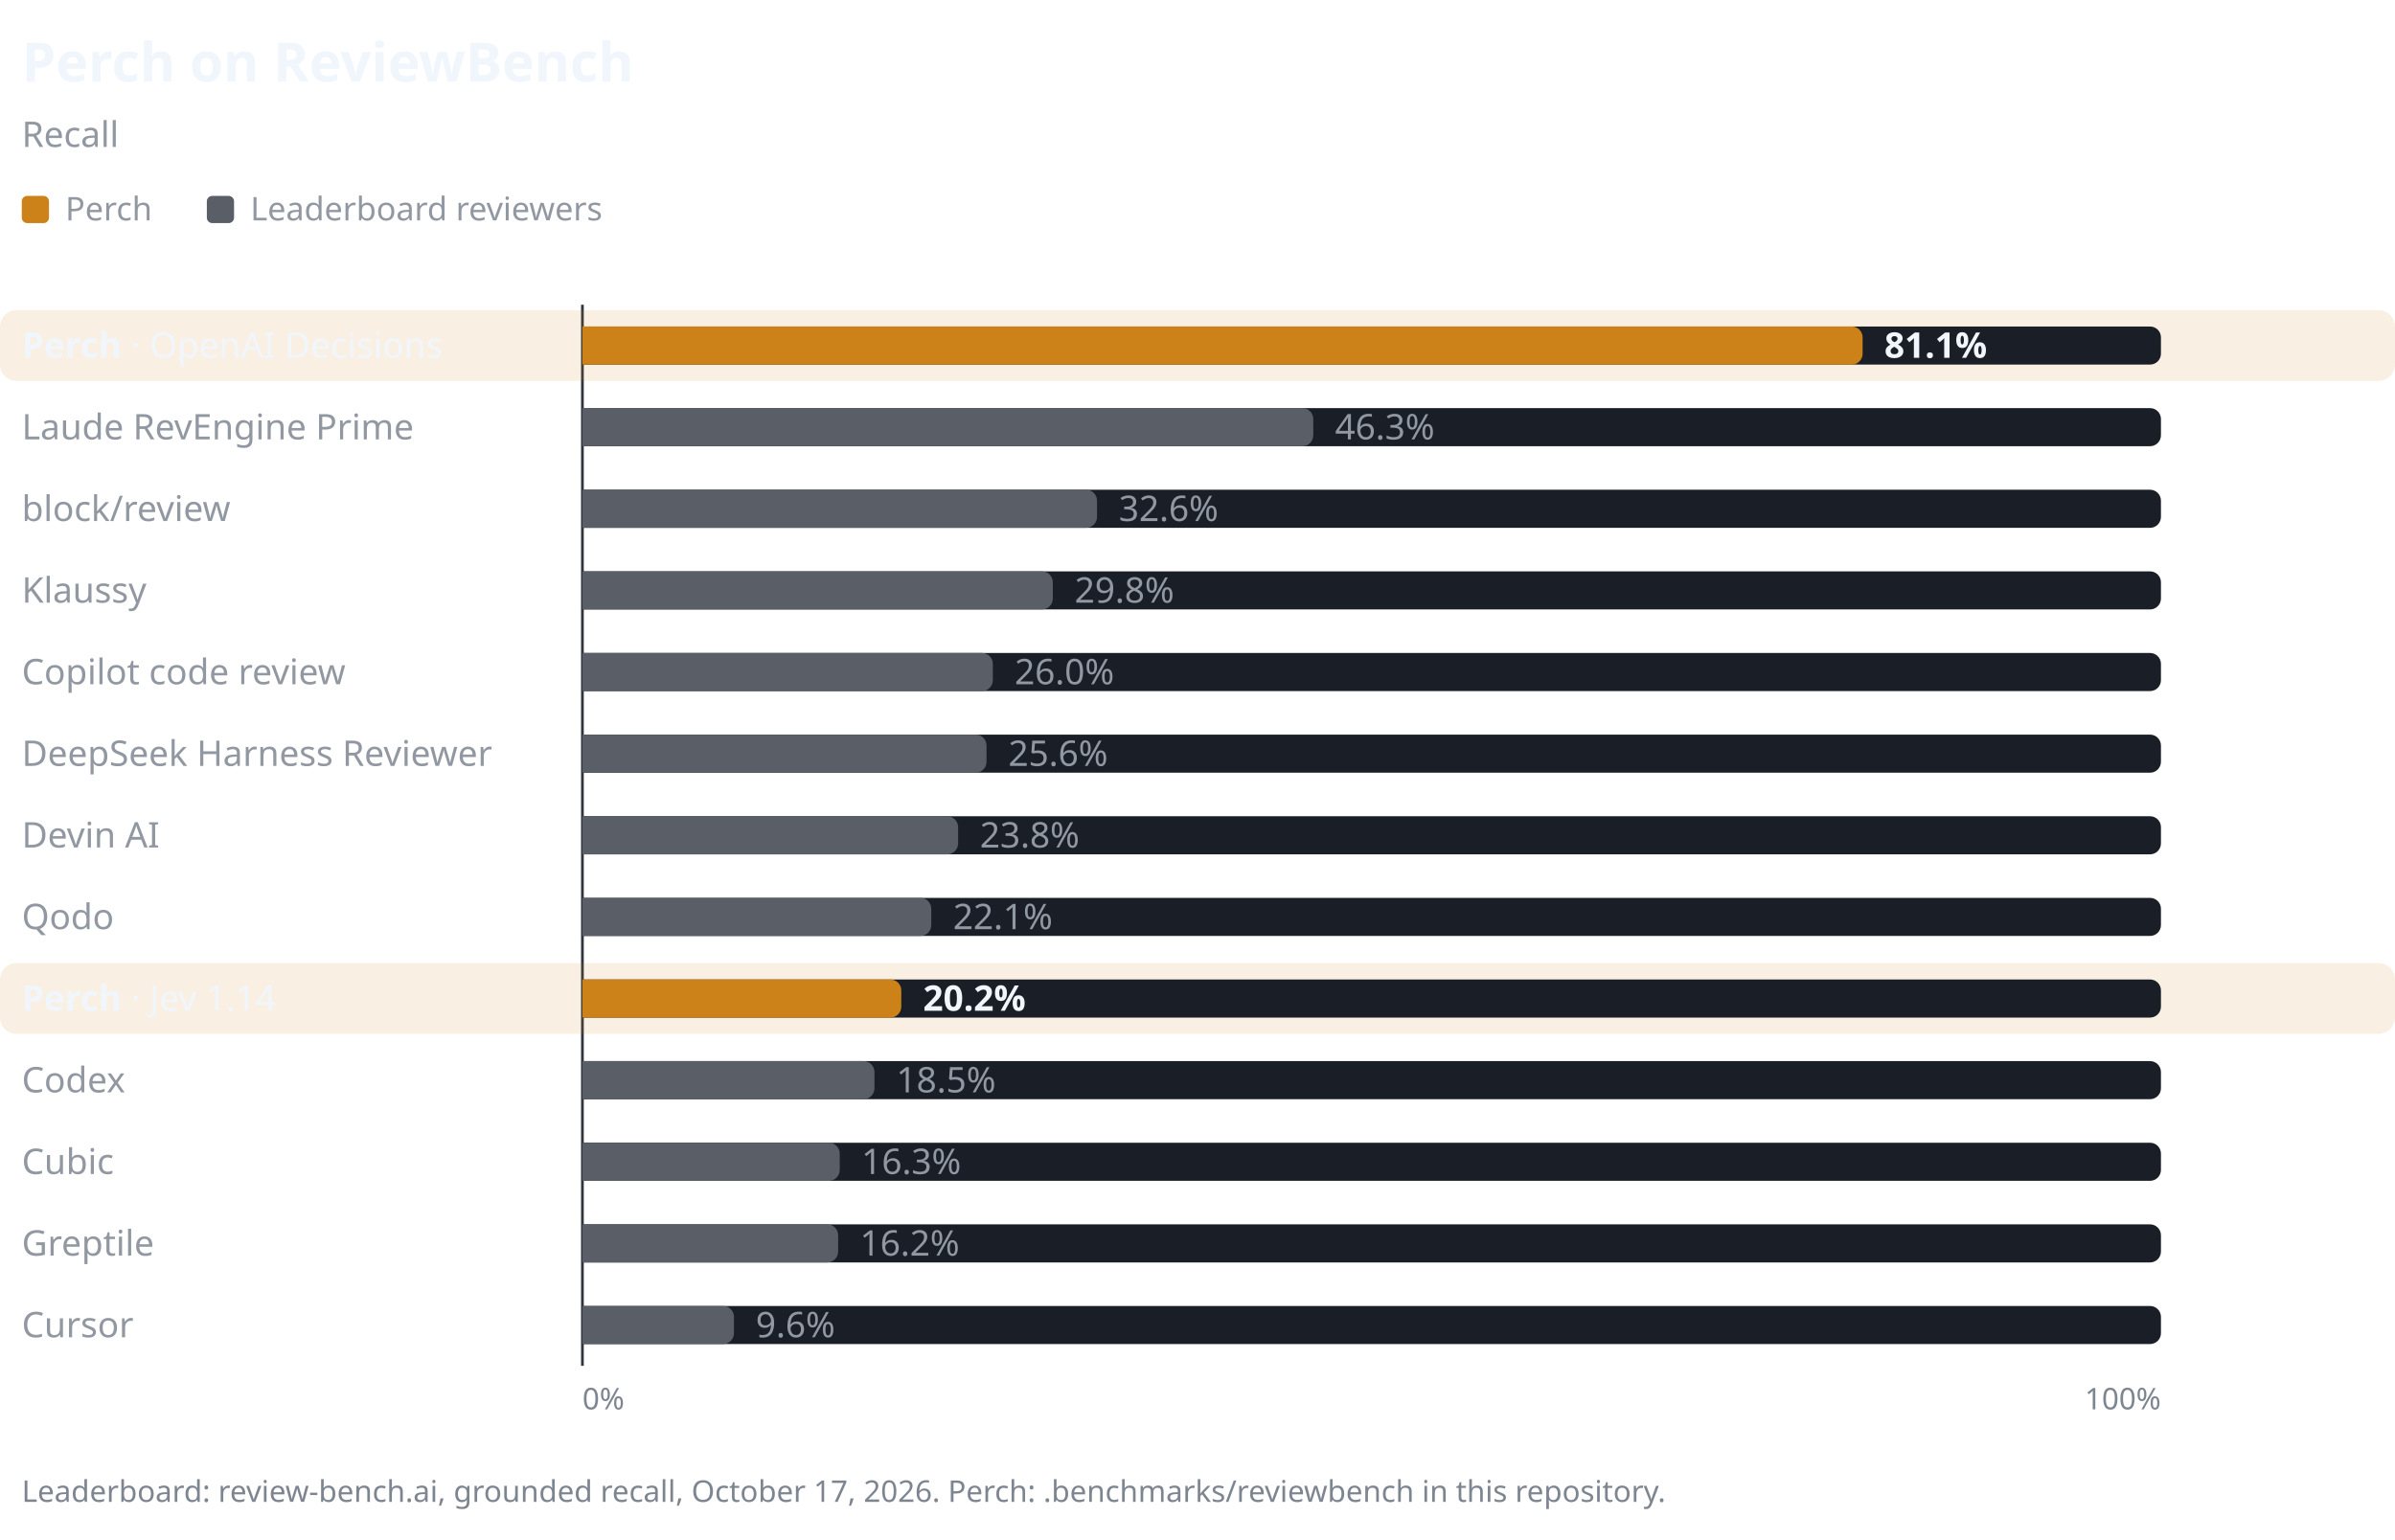
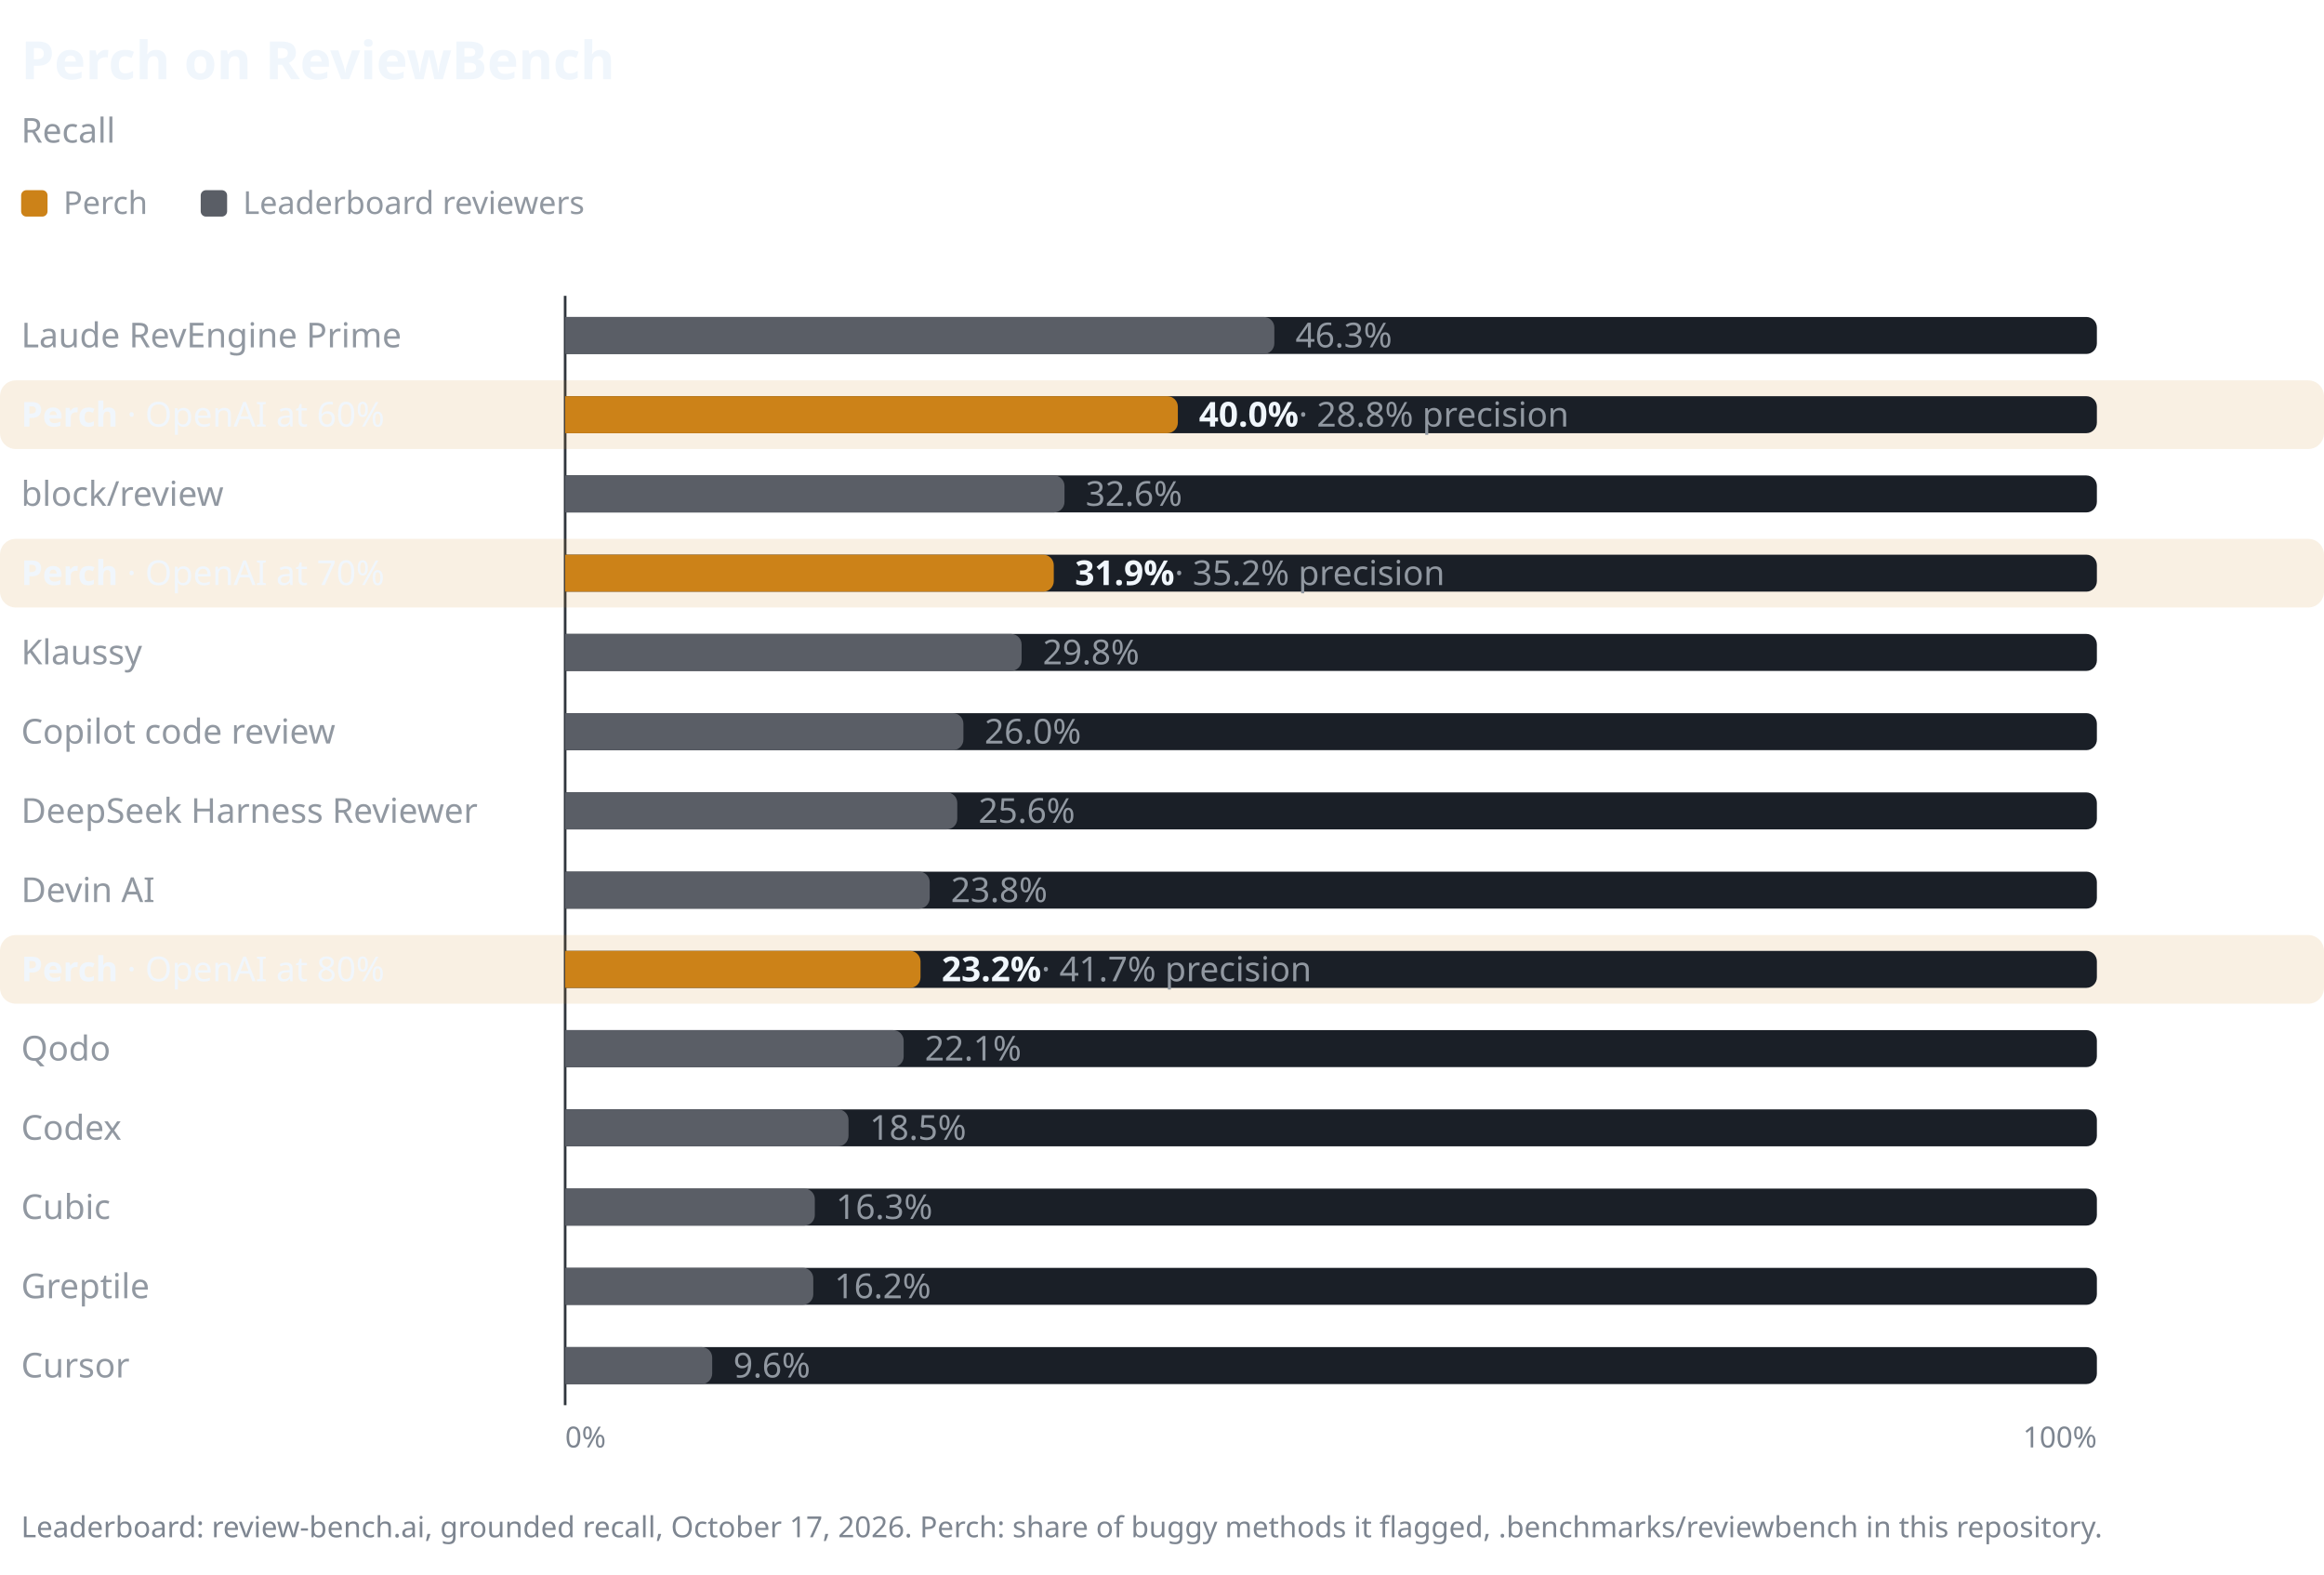
- <svg xmlns="http://www.w3.org/2000/svg" width="880" height="566" viewBox="0 0 880 566" role="img" aria-labelledby="title desc">
+ <svg xmlns="http://www.w3.org/2000/svg" width="880" height="596" viewBox="0 0 880 596" role="img" aria-labelledby="title desc">
  <style>text{font-family:-apple-system, BlinkMacSystemFont, 'Segoe UI', 'Noto Sans', Helvetica, Arial, sans-serif}.n{font-variant-numeric:tabular-nums}</style>
  <text x="8" y="30" font-size="20" font-weight="600" fill="#f0f6fc">Perch on ReviewBench</text>
  <text x="8" y="54" font-size="13" fill="#9198a1">Recall</text>
  <rect x="8" y="72" width="10" height="10" rx="2" fill="#cc8218" />
  <text x="24" y="81" font-size="12" fill="#9198a1">Perch</text>
  <rect x="76" y="72" width="10" height="10" rx="2" fill="#5a5e66" />
  <text x="92" y="81" font-size="12" fill="#9198a1">Leaderboard reviewers</text>
-   <line x1="214" y1="112" x2="214" y2="502" stroke="#30363d" stroke-width="1" />
-   <text class="n" x="214" y="518" font-size="11" fill="#7d8590">0%</text>
-   <text class="n" x="794" y="518" font-size="11" text-anchor="end" fill="#7d8590">100%</text>
-   <rect x="0" y="114" width="880" height="26" rx="6" fill="#cc8218" fill-opacity="0.12" />
-   <text x="8" y="131.5" font-size="13" fill="#f0f6fc">
-     <tspan font-weight="600">Perch</tspan> · OpenAI Decisions</text>
+   <line x1="214" y1="112" x2="214" y2="532" stroke="#30363d" stroke-width="1" />
+   <text class="n" x="214" y="548" font-size="11" fill="#7d8590">0%</text>
+   <text class="n" x="794" y="548" font-size="11" text-anchor="end" fill="#7d8590">100%</text>
+   <text x="8" y="131.5" font-size="13" fill="#9198a1">Laude RevEngine Prime</text>
  <path d="M214,120h576a4,4 0 0 1 4,4v6a4,4 0 0 1 -4,4h-576z" fill="#1a1f27" />
-   <path d="M214,120h466.38a4,4 0 0 1 4,4v6a4,4 0 0 1 -4,4h-466.38z" fill="#cc8218" />
-   <text class="n" x="692.38" y="131.5" font-size="13" font-weight="600" fill="#f0f6fc">81.1%</text>
-   <text x="8" y="161.5" font-size="13" fill="#9198a1">Laude RevEngine Prime</text>
+   <path d="M214,120h264.54a4,4 0 0 1 4,4v6a4,4 0 0 1 -4,4h-264.54z" fill="#5a5e66" />
+   <text class="n" x="490.54" y="131.5" font-size="13" fill="#9198a1">46.3%</text>
+   <rect x="0" y="144" width="880" height="26" rx="6" fill="#cc8218" fill-opacity="0.12" />
+   <text x="8" y="161.5" font-size="13" fill="#f0f6fc">
+     <tspan font-weight="600">Perch</tspan> · OpenAI at 60%</text>
  <path d="M214,150h576a4,4 0 0 1 4,4v6a4,4 0 0 1 -4,4h-576z" fill="#1a1f27" />
-   <path d="M214,150h264.54a4,4 0 0 1 4,4v6a4,4 0 0 1 -4,4h-264.54z" fill="#5a5e66" />
-   <text class="n" x="490.54" y="161.5" font-size="13" fill="#9198a1">46.3%</text>
+   <path d="M214,150h228a4,4 0 0 1 4,4v6a4,4 0 0 1 -4,4h-228z" fill="#cc8218" />
+   <text class="n" x="454" y="161.5" font-size="13" font-weight="600" fill="#f0f6fc">40.0%<tspan font-weight="400" fill="#9198a1"> · 28.8% precision</tspan>
+   </text>
  <text x="8" y="191.5" font-size="13" fill="#9198a1">block/review</text>
  <path d="M214,180h576a4,4 0 0 1 4,4v6a4,4 0 0 1 -4,4h-576z" fill="#1a1f27" />
  <path d="M214,180h185.08a4,4 0 0 1 4,4v6a4,4 0 0 1 -4,4h-185.08z" fill="#5a5e66" />
  <text class="n" x="411.08" y="191.5" font-size="13" fill="#9198a1">32.6%</text>
-   <text x="8" y="221.5" font-size="13" fill="#9198a1">Klaussy</text>
+   <rect x="0" y="204" width="880" height="26" rx="6" fill="#cc8218" fill-opacity="0.12" />
+   <text x="8" y="221.5" font-size="13" fill="#f0f6fc">
+     <tspan font-weight="600">Perch</tspan> · OpenAI at 70%</text>
  <path d="M214,210h576a4,4 0 0 1 4,4v6a4,4 0 0 1 -4,4h-576z" fill="#1a1f27" />
-   <path d="M214,210h168.84a4,4 0 0 1 4,4v6a4,4 0 0 1 -4,4h-168.84z" fill="#5a5e66" />
-   <text class="n" x="394.84" y="221.5" font-size="13" fill="#9198a1">29.8%</text>
-   <text x="8" y="251.5" font-size="13" fill="#9198a1">Copilot code review</text>
+   <path d="M214,210h181.02a4,4 0 0 1 4,4v6a4,4 0 0 1 -4,4h-181.02z" fill="#cc8218" />
+   <text class="n" x="407.02" y="221.5" font-size="13" font-weight="600" fill="#f0f6fc">31.9%<tspan font-weight="400" fill="#9198a1"> · 35.2% precision</tspan>
+   </text>
+   <text x="8" y="251.5" font-size="13" fill="#9198a1">Klaussy</text>
  <path d="M214,240h576a4,4 0 0 1 4,4v6a4,4 0 0 1 -4,4h-576z" fill="#1a1f27" />
-   <path d="M214,240h146.8a4,4 0 0 1 4,4v6a4,4 0 0 1 -4,4h-146.8z" fill="#5a5e66" />
-   <text class="n" x="372.8" y="251.5" font-size="13" fill="#9198a1">26.0%</text>
-   <text x="8" y="281.5" font-size="13" fill="#9198a1">DeepSeek Harness Reviewer</text>
+   <path d="M214,240h168.84a4,4 0 0 1 4,4v6a4,4 0 0 1 -4,4h-168.84z" fill="#5a5e66" />
+   <text class="n" x="394.84" y="251.5" font-size="13" fill="#9198a1">29.8%</text>
+   <text x="8" y="281.5" font-size="13" fill="#9198a1">Copilot code review</text>
  <path d="M214,270h576a4,4 0 0 1 4,4v6a4,4 0 0 1 -4,4h-576z" fill="#1a1f27" />
-   <path d="M214,270h144.48a4,4 0 0 1 4,4v6a4,4 0 0 1 -4,4h-144.48z" fill="#5a5e66" />
-   <text class="n" x="370.48" y="281.5" font-size="13" fill="#9198a1">25.6%</text>
-   <text x="8" y="311.5" font-size="13" fill="#9198a1">Devin AI</text>
+   <path d="M214,270h146.8a4,4 0 0 1 4,4v6a4,4 0 0 1 -4,4h-146.8z" fill="#5a5e66" />
+   <text class="n" x="372.8" y="281.5" font-size="13" fill="#9198a1">26.0%</text>
+   <text x="8" y="311.5" font-size="13" fill="#9198a1">DeepSeek Harness Reviewer</text>
  <path d="M214,300h576a4,4 0 0 1 4,4v6a4,4 0 0 1 -4,4h-576z" fill="#1a1f27" />
-   <path d="M214,300h134.04a4,4 0 0 1 4,4v6a4,4 0 0 1 -4,4h-134.04z" fill="#5a5e66" />
-   <text class="n" x="360.04" y="311.5" font-size="13" fill="#9198a1">23.8%</text>
-   <text x="8" y="341.5" font-size="13" fill="#9198a1">Qodo</text>
+   <path d="M214,300h144.48a4,4 0 0 1 4,4v6a4,4 0 0 1 -4,4h-144.48z" fill="#5a5e66" />
+   <text class="n" x="370.48" y="311.5" font-size="13" fill="#9198a1">25.6%</text>
+   <text x="8" y="341.5" font-size="13" fill="#9198a1">Devin AI</text>
  <path d="M214,330h576a4,4 0 0 1 4,4v6a4,4 0 0 1 -4,4h-576z" fill="#1a1f27" />
-   <path d="M214,330h124.18a4,4 0 0 1 4,4v6a4,4 0 0 1 -4,4h-124.18z" fill="#5a5e66" />
-   <text class="n" x="350.18" y="341.5" font-size="13" fill="#9198a1">22.1%</text>
+   <path d="M214,330h134.04a4,4 0 0 1 4,4v6a4,4 0 0 1 -4,4h-134.04z" fill="#5a5e66" />
+   <text class="n" x="360.04" y="341.5" font-size="13" fill="#9198a1">23.8%</text>
  <rect x="0" y="354" width="880" height="26" rx="6" fill="#cc8218" fill-opacity="0.12" />
  <text x="8" y="371.5" font-size="13" fill="#f0f6fc">
-     <tspan font-weight="600">Perch</tspan> · Jev 1.14</text>
+     <tspan font-weight="600">Perch</tspan> · OpenAI at 80%</text>
  <path d="M214,360h576a4,4 0 0 1 4,4v6a4,4 0 0 1 -4,4h-576z" fill="#1a1f27" />
-   <path d="M214,360h113.16a4,4 0 0 1 4,4v6a4,4 0 0 1 -4,4h-113.16z" fill="#cc8218" />
-   <text class="n" x="339.16" y="371.5" font-size="13" font-weight="600" fill="#f0f6fc">20.2%</text>
-   <text x="8" y="401.5" font-size="13" fill="#9198a1">Codex</text>
+   <path d="M214,360h130.56a4,4 0 0 1 4,4v6a4,4 0 0 1 -4,4h-130.56z" fill="#cc8218" />
+   <text class="n" x="356.56" y="371.5" font-size="13" font-weight="600" fill="#f0f6fc">23.2%<tspan font-weight="400" fill="#9198a1"> · 41.7% precision</tspan>
+   </text>
+   <text x="8" y="401.5" font-size="13" fill="#9198a1">Qodo</text>
  <path d="M214,390h576a4,4 0 0 1 4,4v6a4,4 0 0 1 -4,4h-576z" fill="#1a1f27" />
-   <path d="M214,390h103.3a4,4 0 0 1 4,4v6a4,4 0 0 1 -4,4h-103.3z" fill="#5a5e66" />
-   <text class="n" x="329.3" y="401.5" font-size="13" fill="#9198a1">18.5%</text>
-   <text x="8" y="431.5" font-size="13" fill="#9198a1">Cubic</text>
+   <path d="M214,390h124.18a4,4 0 0 1 4,4v6a4,4 0 0 1 -4,4h-124.18z" fill="#5a5e66" />
+   <text class="n" x="350.18" y="401.5" font-size="13" fill="#9198a1">22.1%</text>
+   <text x="8" y="431.5" font-size="13" fill="#9198a1">Codex</text>
  <path d="M214,420h576a4,4 0 0 1 4,4v6a4,4 0 0 1 -4,4h-576z" fill="#1a1f27" />
-   <path d="M214,420h90.54a4,4 0 0 1 4,4v6a4,4 0 0 1 -4,4h-90.54z" fill="#5a5e66" />
-   <text class="n" x="316.54" y="431.5" font-size="13" fill="#9198a1">16.3%</text>
-   <text x="8" y="461.5" font-size="13" fill="#9198a1">Greptile</text>
+   <path d="M214,420h103.3a4,4 0 0 1 4,4v6a4,4 0 0 1 -4,4h-103.3z" fill="#5a5e66" />
+   <text class="n" x="329.3" y="431.5" font-size="13" fill="#9198a1">18.5%</text>
+   <text x="8" y="461.5" font-size="13" fill="#9198a1">Cubic</text>
  <path d="M214,450h576a4,4 0 0 1 4,4v6a4,4 0 0 1 -4,4h-576z" fill="#1a1f27" />
-   <path d="M214,450h89.96a4,4 0 0 1 4,4v6a4,4 0 0 1 -4,4h-89.96z" fill="#5a5e66" />
-   <text class="n" x="315.96" y="461.5" font-size="13" fill="#9198a1">16.2%</text>
-   <text x="8" y="491.5" font-size="13" fill="#9198a1">Cursor</text>
+   <path d="M214,450h90.54a4,4 0 0 1 4,4v6a4,4 0 0 1 -4,4h-90.54z" fill="#5a5e66" />
+   <text class="n" x="316.54" y="461.5" font-size="13" fill="#9198a1">16.3%</text>
+   <text x="8" y="491.5" font-size="13" fill="#9198a1">Greptile</text>
  <path d="M214,480h576a4,4 0 0 1 4,4v6a4,4 0 0 1 -4,4h-576z" fill="#1a1f27" />
-   <path d="M214,480h51.68a4,4 0 0 1 4,4v6a4,4 0 0 1 -4,4h-51.68z" fill="#5a5e66" />
-   <text class="n" x="277.68" y="491.5" font-size="13" fill="#9198a1">9.6%</text>
-   <text x="8" y="552" font-size="11" fill="#7d8590">Leaderboard: review-bench.ai, grounded recall, October 17, 2026. Perch: .benchmarks/reviewbench in this repository.</text>
+   <path d="M214,480h89.96a4,4 0 0 1 4,4v6a4,4 0 0 1 -4,4h-89.96z" fill="#5a5e66" />
+   <text class="n" x="315.96" y="491.5" font-size="13" fill="#9198a1">16.2%</text>
+   <text x="8" y="521.5" font-size="13" fill="#9198a1">Cursor</text>
+   <path d="M214,510h576a4,4 0 0 1 4,4v6a4,4 0 0 1 -4,4h-576z" fill="#1a1f27" />
+   <path d="M214,510h51.68a4,4 0 0 1 4,4v6a4,4 0 0 1 -4,4h-51.68z" fill="#5a5e66" />
+   <text class="n" x="277.68" y="521.5" font-size="13" fill="#9198a1">9.6%</text>
+   <text x="8" y="582" font-size="11" fill="#7d8590">Leaderboard: review-bench.ai, grounded recall, October 17, 2026. Perch: share of buggy methods it flagged, .benchmarks/reviewbench in this repository.</text>
</svg>
